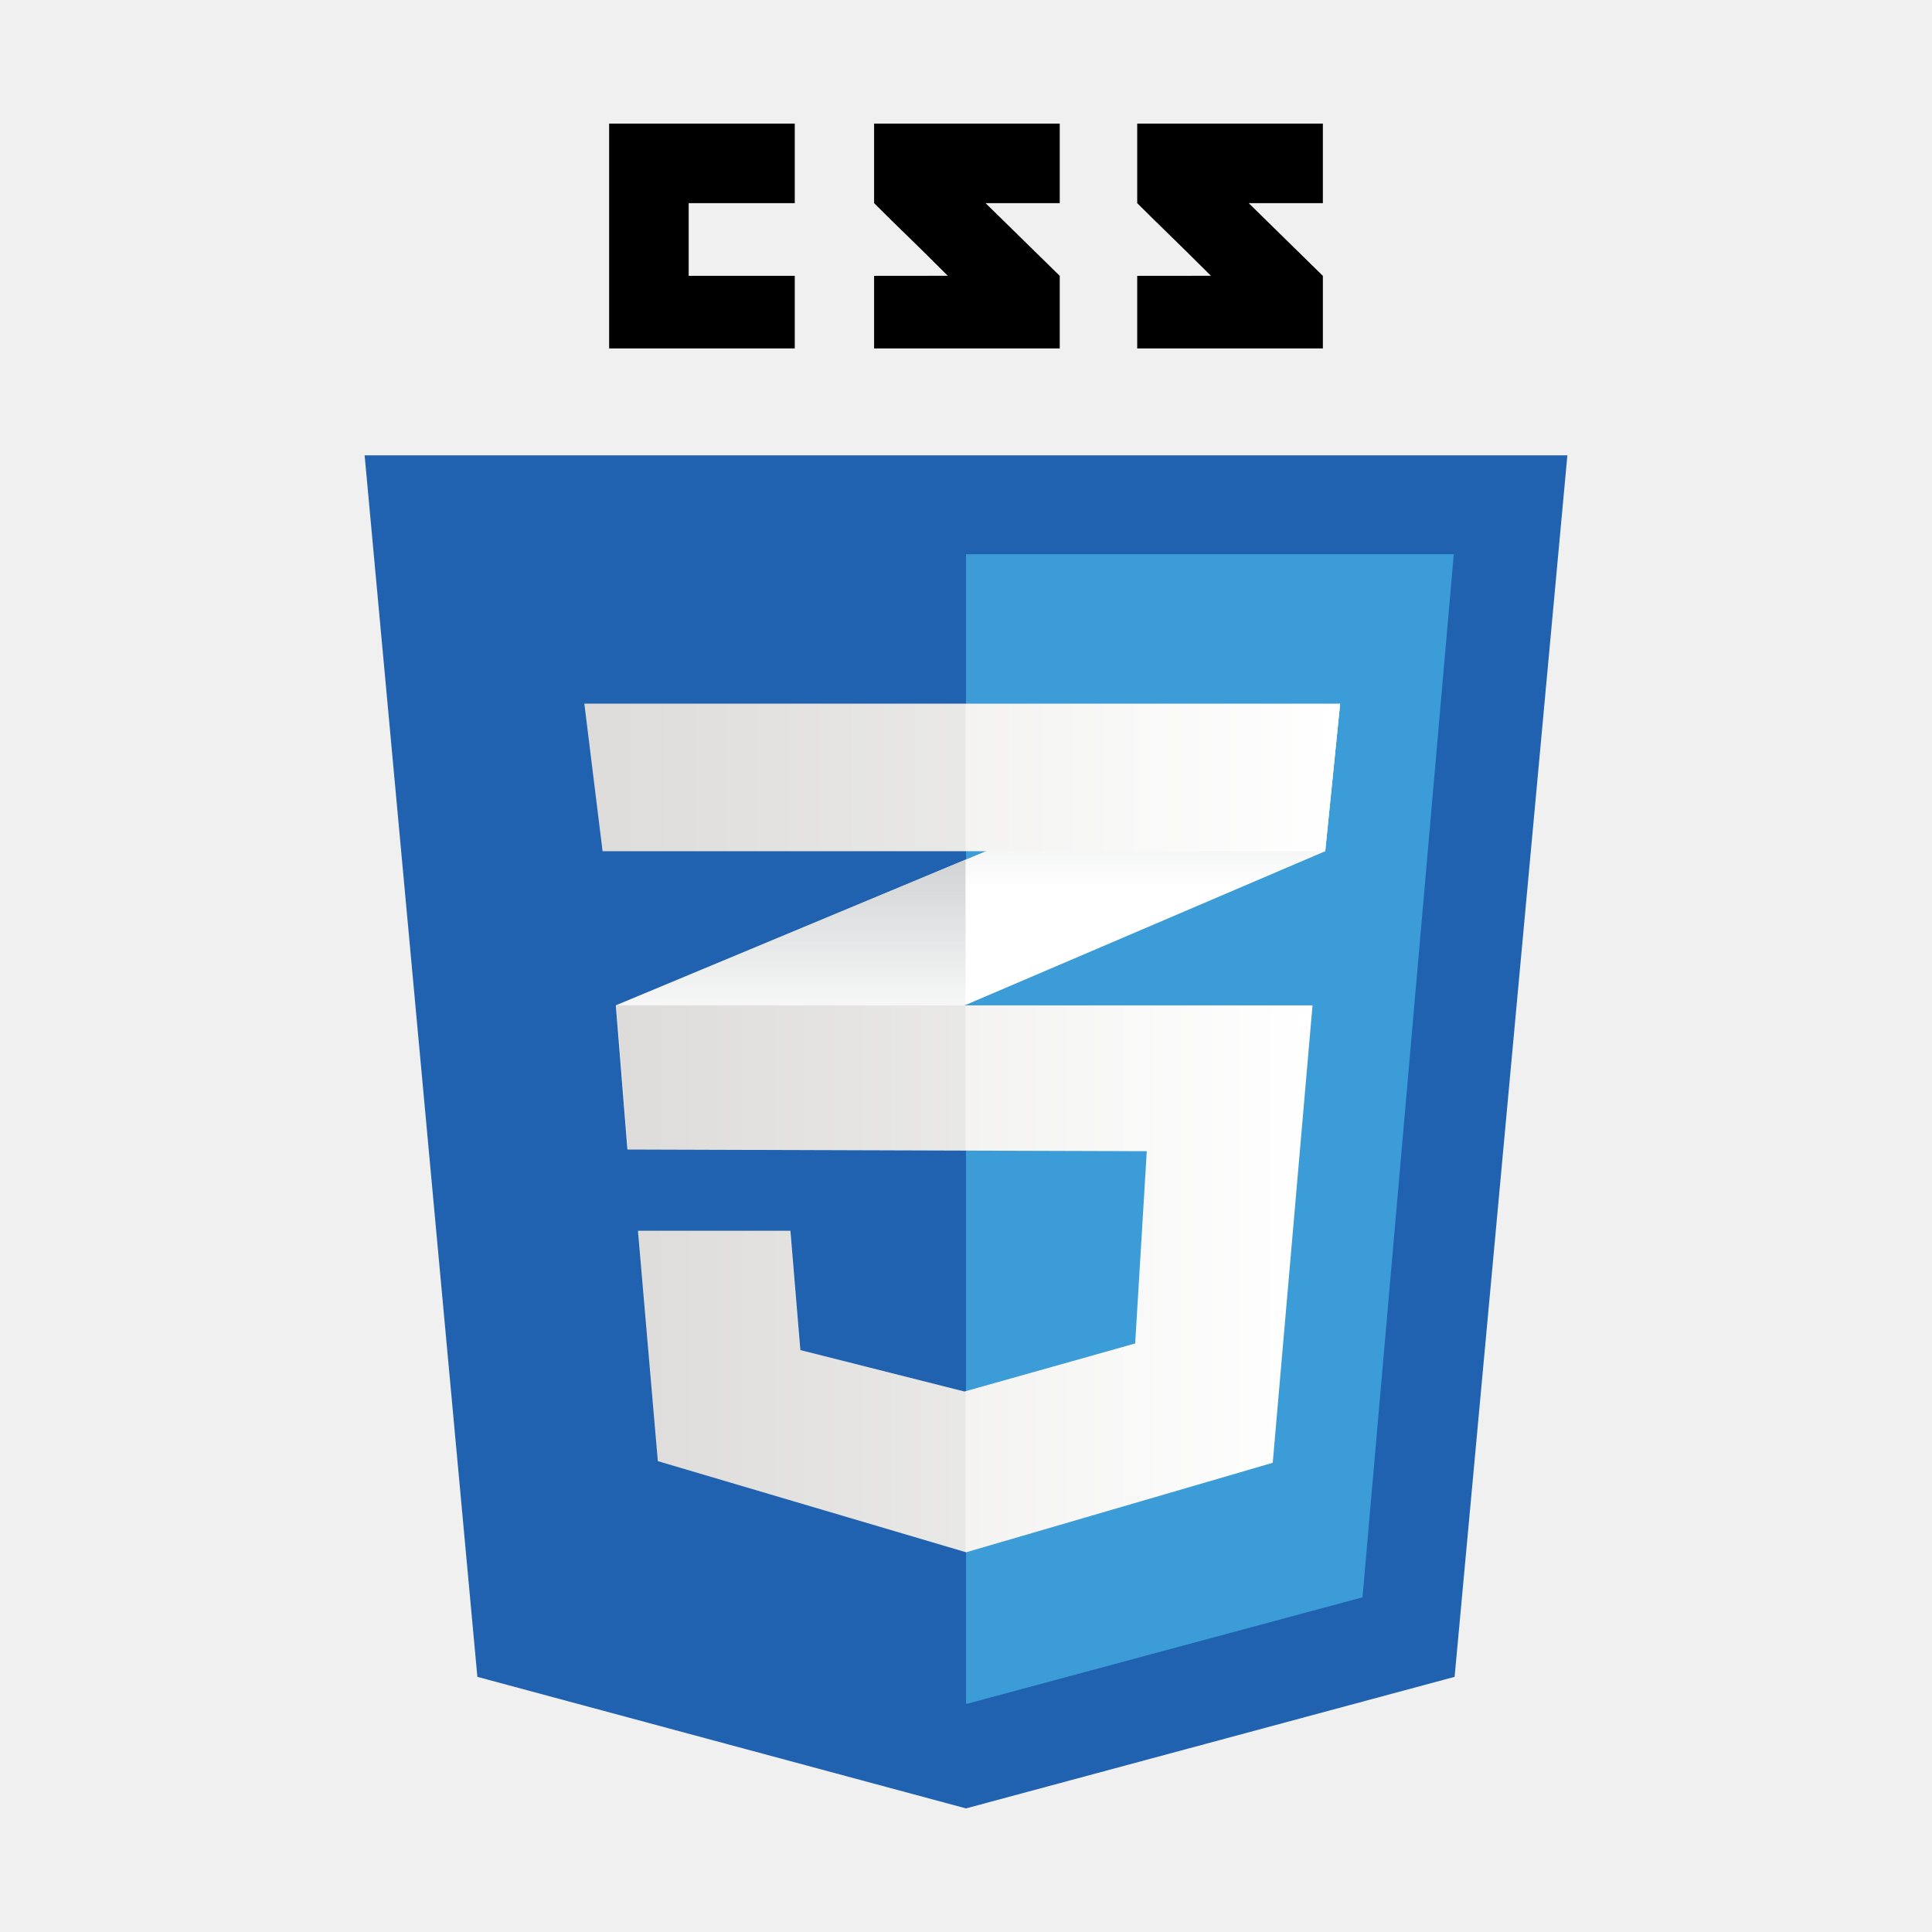
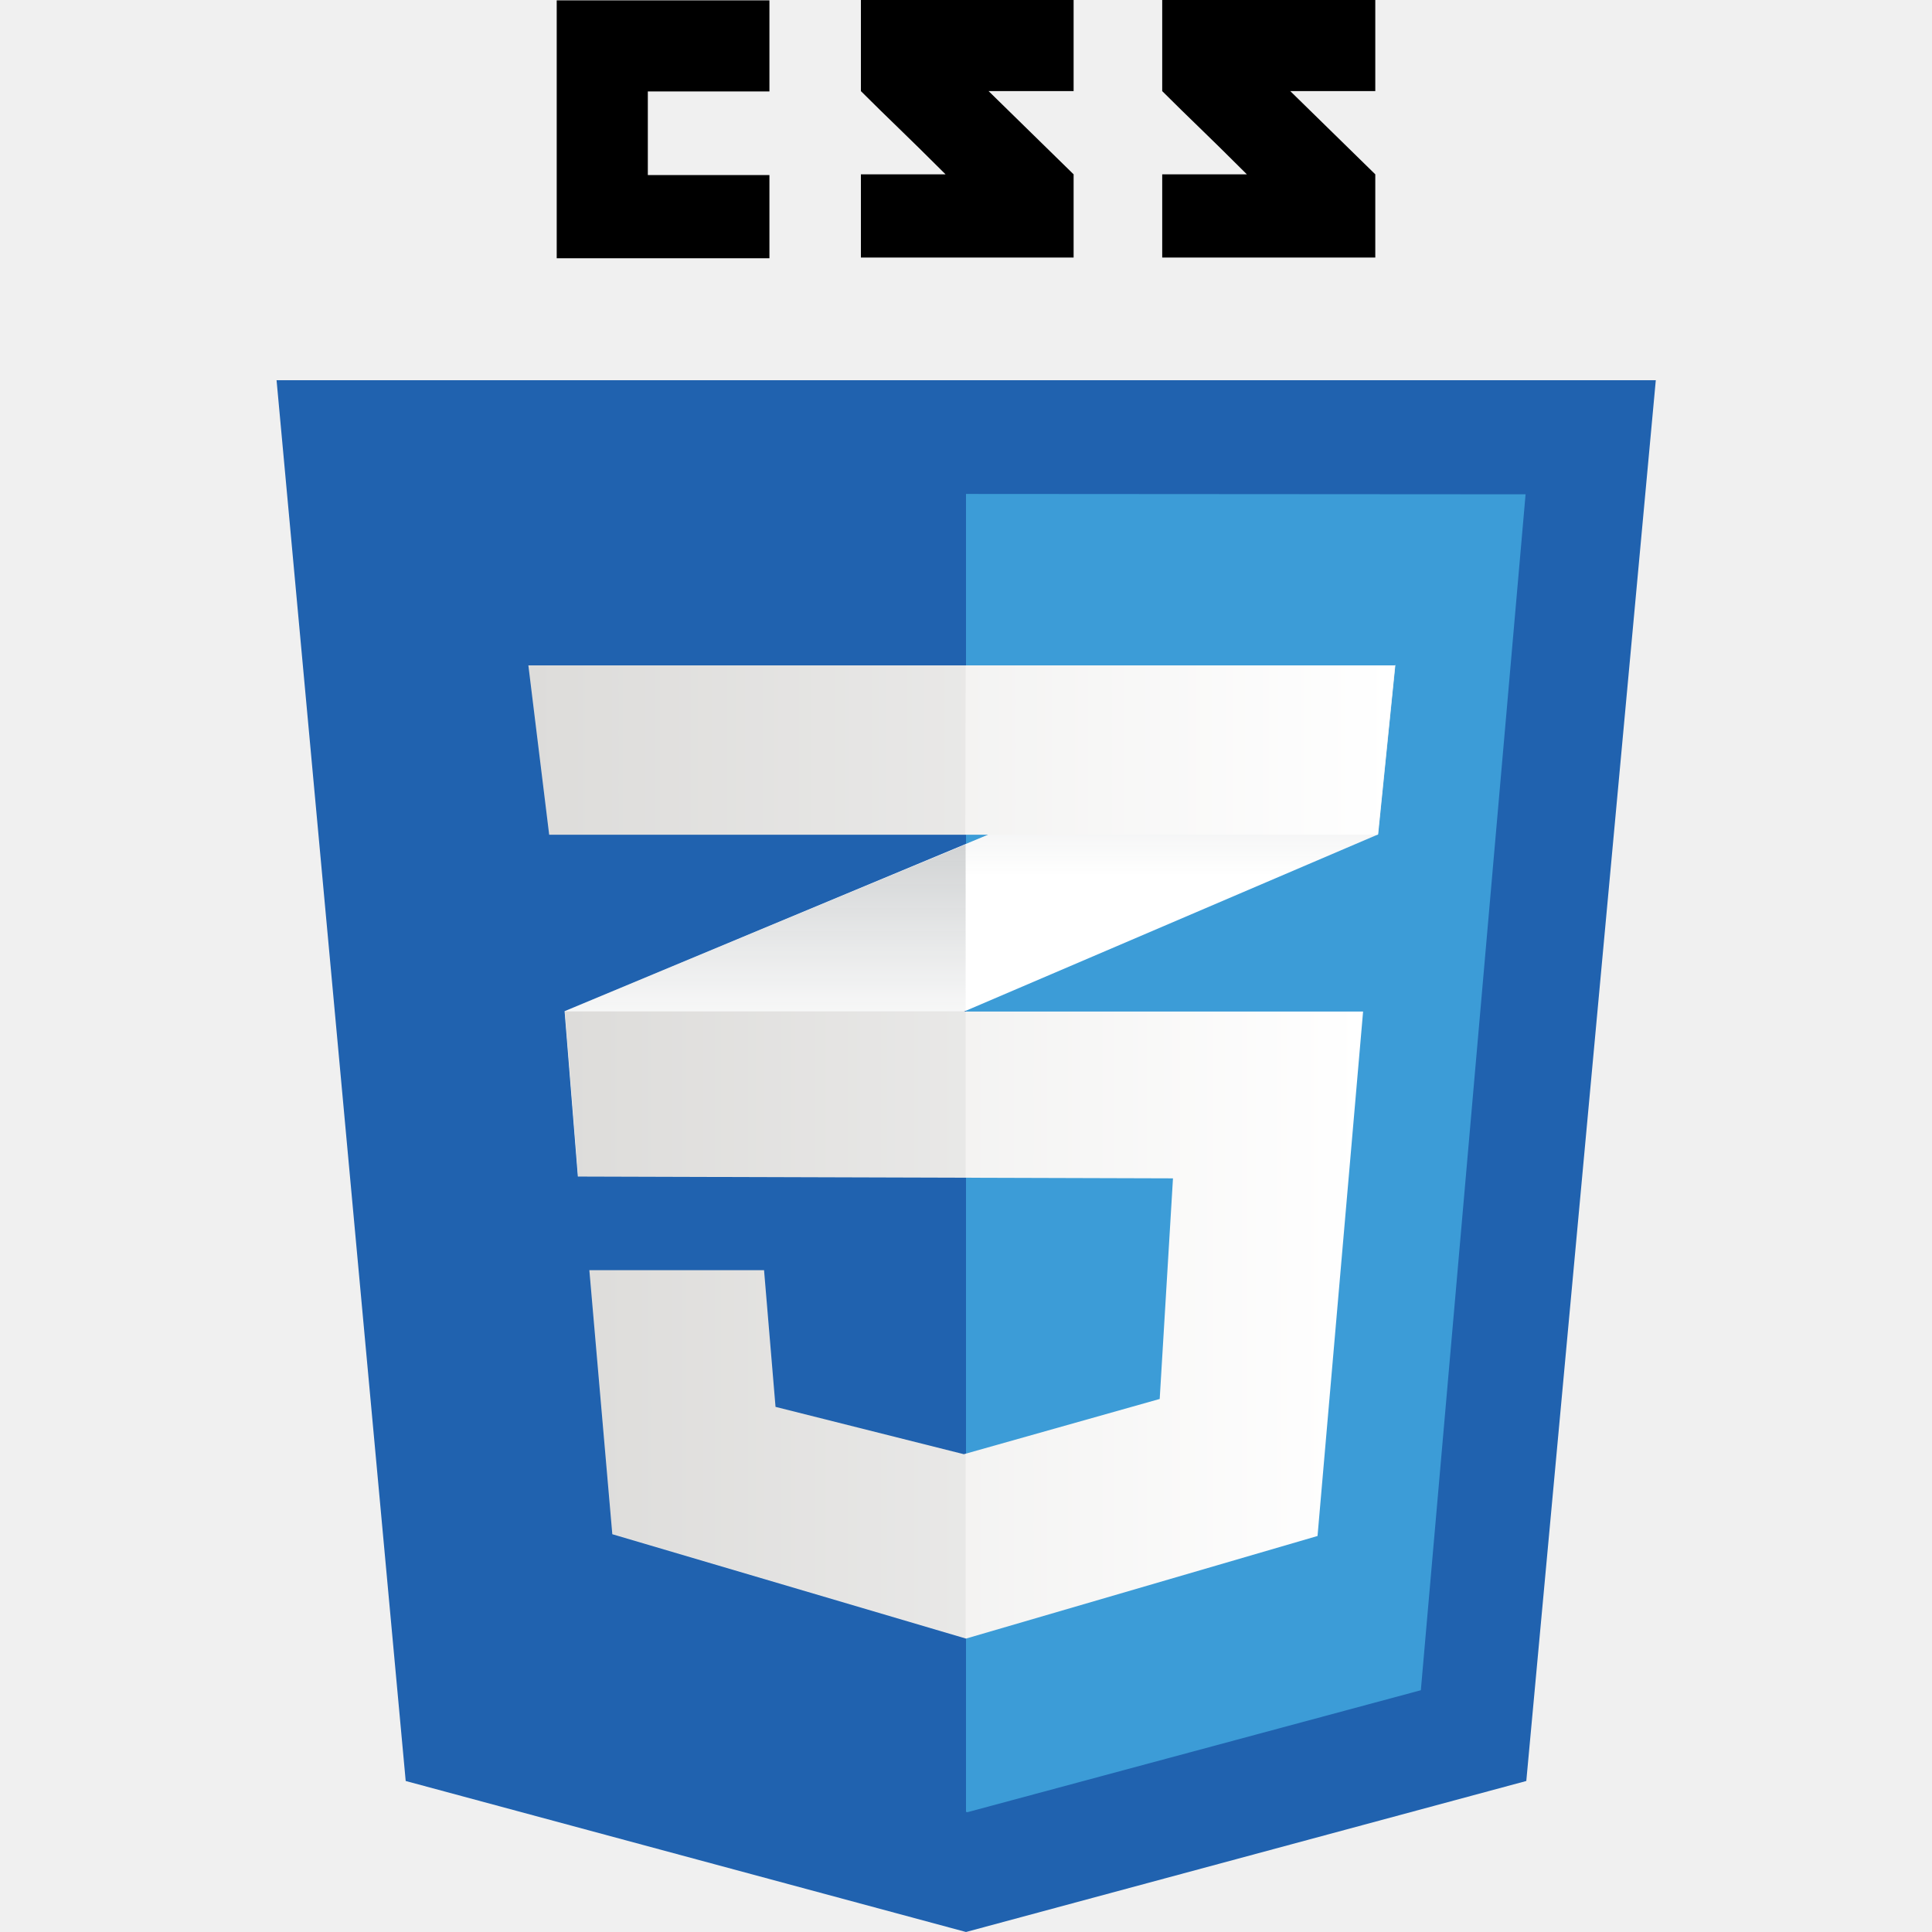
- <svg xmlns="http://www.w3.org/2000/svg" version="1.1" id="Layer_1" x="0px" y="0px" width="538.584px" height="538.583px" viewBox="0 0 538.584 538.583" style="enable-background:new 0 0 538.584 538.583;" xml:space="preserve">
-   <path style="fill:none;" d="M0,0h538.584v538.583H0V0z" />
-   <path style="fill:#2062AF;" d="M405.5,467.454l-136.21,36.676l-136.212-36.676l-31.432-340.525h335.29L405.5,467.454z" />
-   <path style="fill:#3C9CD7;" d="M269.289,154.511v320.367l0.308,0.084l110.229-29.682l25.443-290.769H269.289z" />
-   <path d="M191.985,76.899V56.631h29.571V34.453h-51.749v62.684h51.749V76.899H191.985z M274.751,56.631h20.674V34.453h-51.754v22.178 c6.924,6.924,10.535,10.238,20.549,20.252c-5.854,0-20.549,0.021-20.549,0.02v20.234h51.754V76.899L274.751,56.631z M348.103,56.631 h20.673V34.453H317.02v22.178c6.924,6.924,10.537,10.238,20.551,20.252c-5.852,0-20.551,0.021-20.551,0.02v20.234h51.757V76.899 L348.103,56.631z" />
-   <path style="fill:#FFFFFF;" d="M269.168,239.656l-97.49,40.602l3.233,40.199l94.257-40.301l100.265-42.868l4.157-41.122 L269.168,239.656z" />
-   <linearGradient id="SVGID_1_" gradientUnits="userSpaceOnUse" x1="-825.508" y1="1338.301" x2="-825.508" y2="1419.102" gradientTransform="matrix(1 0 0 -1 1045.93 1658.759)">
+ <svg xmlns="http://www.w3.org/2000/svg" version="1.1" id="Layer_1" x="0px" y="0px" viewBox="119 -119.6 538.6 538.6" style="enable-background:new 119 -119.6 538.6 538.6;" xml:space="preserve">
+   <style type="text/css">
+ 	.st0{fill:none;}
+ 	.st1{fill:#2062AF;}
+ 	.st2{fill:#3C9CD7;}
+ 	.st3{fill:#FFFFFF;}
+ 	.st4{fill:url(#SVGID_1_);}
+ 	.st5{fill:url(#SVGID_2_);}
+ 	.st6{fill:url(#SVGID_3_);}
+ 	.st7{opacity:5.000000e-002;}
+ 	.st8{fill:url(#SVGID_4_);}
+ 	.st9{opacity:5.000000e-002;enable-background:new    ;}
+ </style>
+   <path class="st0" d="M119-119.6h538.6V419H119V-119.6z" />
+   <path class="st1" d="M544.5,376.9L388.3,419l-156.2-42.1l-36-390.5h384.5L544.5,376.9z" />
+   <path class="st2" d="M388.3,18.1v367.4l0.4,0.1l126.4-34l29.2-333.4L388.3,18.1L388.3,18.1z" />
+   <path d="M299.6-70.9v-23.2h33.9v-25.4h-59.3v71.9h59.3v-23.2H299.6z M394.6-94.2h23.7v-25.4h-59.3v25.4c7.9,7.9,12.1,11.7,23.6,23.2  c-6.7,0-23.6,0-23.6,0v23.2h59.3v-23.2L394.6-94.2z M478.7-94.2h23.7v-25.4H443v25.4c7.9,7.9,12.1,11.7,23.6,23.2  c-6.7,0-23.6,0-23.6,0v23.2h59.4v-23.2L478.7-94.2z" />
+   <path class="st3" d="M388.2,115.7l-111.8,46.6l3.7,46.1l108.1-46.2l115-49.2l4.8-47.2L388.2,115.7z" />
+   <linearGradient id="SVGID_1_" gradientUnits="userSpaceOnUse" x1="-713.677" y1="-1150.378" x2="-713.677" y2="-1243.034" gradientTransform="matrix(1 0 0 1 1045.93 1358.759)">
    <stop offset="0.387" style="stop-color:#D1D3D4;stop-opacity:0" />
    <stop offset="1" style="stop-color:#D1D3D4" />
  </linearGradient>
-   <path style="fill:url(#SVGID_1_);" d="M171.677,280.258l3.233,40.199l94.257-40.301v-40.5L171.677,280.258z" />
-   <linearGradient id="SVGID_2_" gradientUnits="userSpaceOnUse" x1="-724.552" y1="1378.602" x2="-724.552" y2="1462.591" gradientTransform="matrix(1 0 0 -1 1045.93 1658.759)">
+   <path class="st4" d="M276.4,162.3l3.7,46.1l108.1-46.2v-46.4L276.4,162.3z" />
+   <linearGradient id="SVGID_2_" gradientUnits="userSpaceOnUse" x1="-597.908" y1="-1196.592" x2="-597.908" y2="-1292.903" gradientTransform="matrix(1 0 0 1 1045.93 1358.759)">
    <stop offset="0.387" style="stop-color:#D1D3D4;stop-opacity:0" />
    <stop offset="1" style="stop-color:#D1D3D4" />
  </linearGradient>
-   <path style="fill:url(#SVGID_2_);" d="M373.59,196.167l-104.422,43.489v40.5l100.265-42.868L373.59,196.167z" />
-   <linearGradient id="SVGID_3_" gradientUnits="userSpaceOnUse" x1="-874.103" y1="1302.263" x2="-680.039" y2="1302.263" gradientTransform="matrix(1 0 0 -1 1045.93 1658.759)">
+   <path class="st5" d="M507.9,65.9l-119.7,49.9v46.4l115-49.2L507.9,65.9z" />
+   <linearGradient id="SVGID_3_" gradientUnits="userSpaceOnUse" x1="-769.401" y1="-1109.053" x2="-546.865" y2="-1109.053" gradientTransform="matrix(1 0 0 1 1045.93 1358.759)">
    <stop offset="0" style="stop-color:#E8E7E5" />
    <stop offset="1" style="stop-color:#FFFFFF" />
  </linearGradient>
-   <path style="fill:url(#SVGID_3_);" d="M171.827,280.258l3.234,40.199l144.625,0.461l-3.235,53.598l-47.59,13.398l-45.748-11.551 l-2.772-33.268h-42.508l5.545,64.225l85.945,25.412l85.479-24.951l11.09-127.523H171.827z" />
-   <g style="opacity:0.05;">
-     <path d="M269.168,280.258h-97.49l3.233,40.199l94.257,0.301V280.258z M269.168,387.786l-0.462,0.129l-45.742-11.551l-2.772-33.268 h-42.507l5.544,64.225l85.939,25.412V387.786z" />
+   <path class="st6" d="M276.5,162.3l3.7,46.1l165.8,0.5l-3.7,61.5l-54.6,15.4l-52.5-13.2l-3.2-38.1h-48.7l6.4,73.6l98.6,29.1l98-28.6  l12.7-146.2H276.5z" />
+   <g class="st7">
+     <path d="M388.2,162.3H276.4l3.7,46.1l108.1,0.3L388.2,162.3L388.2,162.3z M388.2,285.6l-0.5,0.1l-52.5-13.2l-3.2-38.1h-48.7   l6.4,73.6l98.5,29.1V285.6z" />
  </g>
-   <linearGradient id="SVGID_4_" gradientUnits="userSpaceOnUse" x1="-883.032" y1="1442.031" x2="-672.341" y2="1442.031" gradientTransform="matrix(1 0 0 -1 1045.93 1658.759)">
+   <linearGradient id="SVGID_4_" gradientUnits="userSpaceOnUse" x1="-779.64" y1="-1269.325" x2="-538.038" y2="-1269.325" gradientTransform="matrix(1 0 0 1 1045.93 1358.759)">
    <stop offset="0" style="stop-color:#E8E7E5" />
    <stop offset="1" style="stop-color:#FFFFFF" />
  </linearGradient>
-   <path style="fill:url(#SVGID_4_);" d="M162.898,196.167H373.59l-4.157,41.122H167.98L162.898,196.167z" />
-   <path style="opacity:0.05;enable-background:new ;" d="M269.168,196.167h-106.27l5.082,41.122h101.188V196.167z" />
+   <path class="st8" d="M266.3,65.9h241.6l-4.8,47.2h-231L266.3,65.9z" />
+   <path class="st9" d="M388.2,65.9H266.3l5.8,47.2h116L388.2,65.9L388.2,65.9z" />
</svg>
